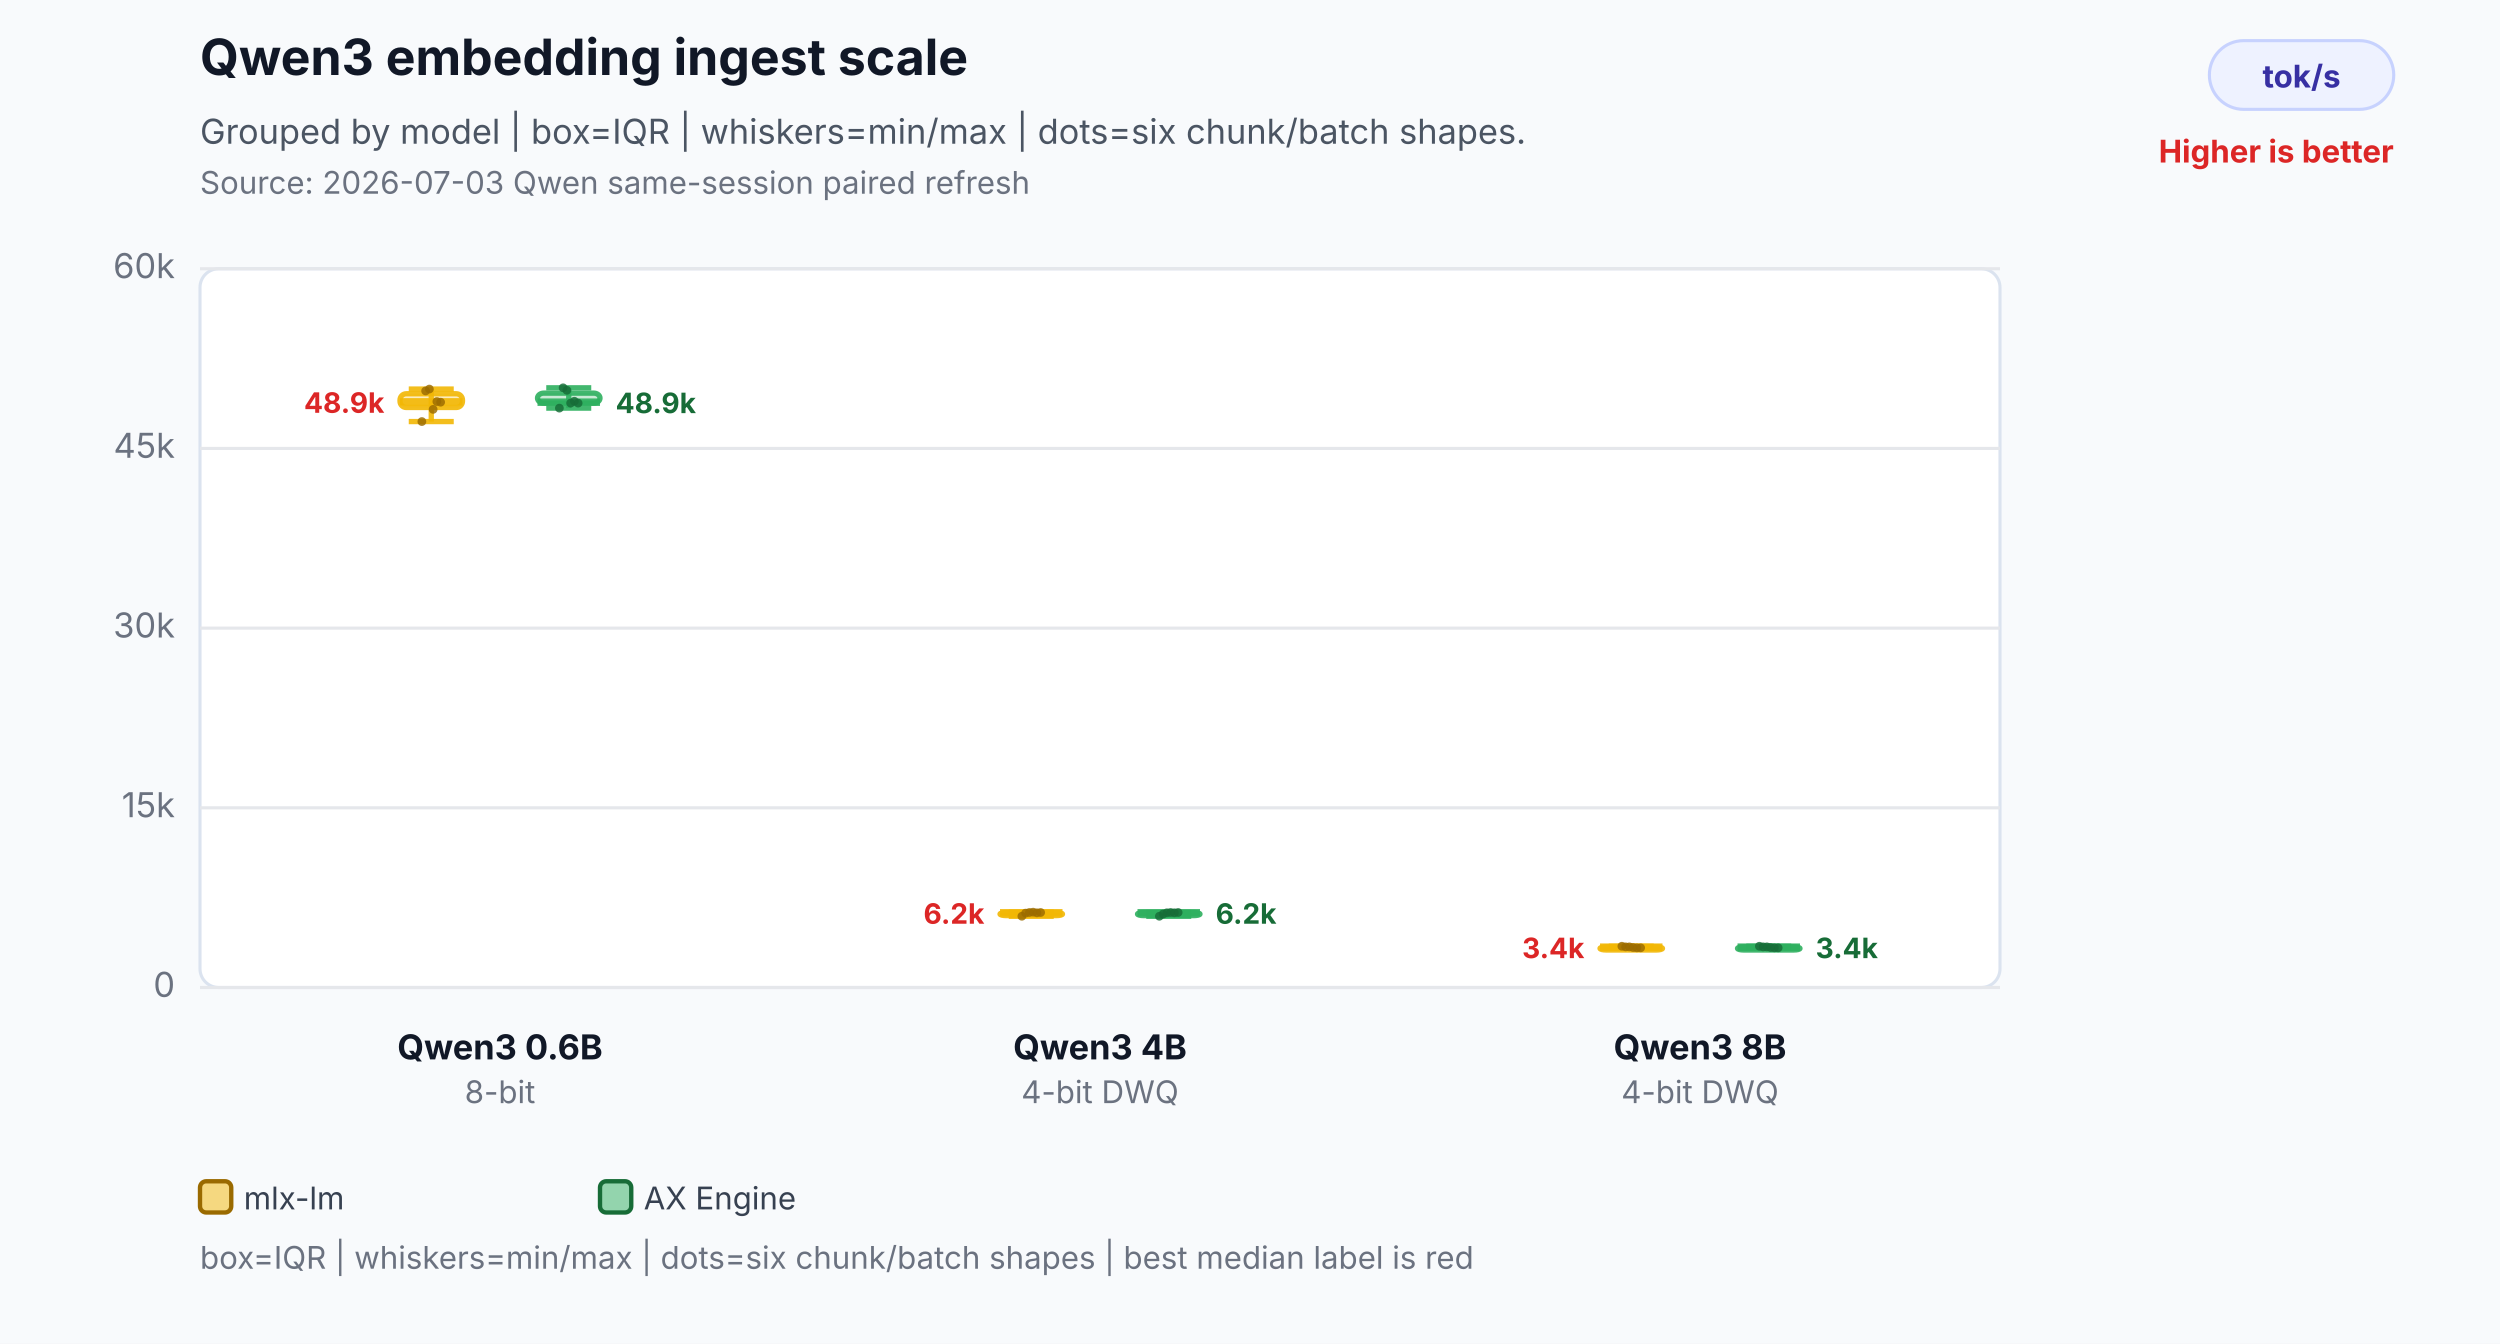
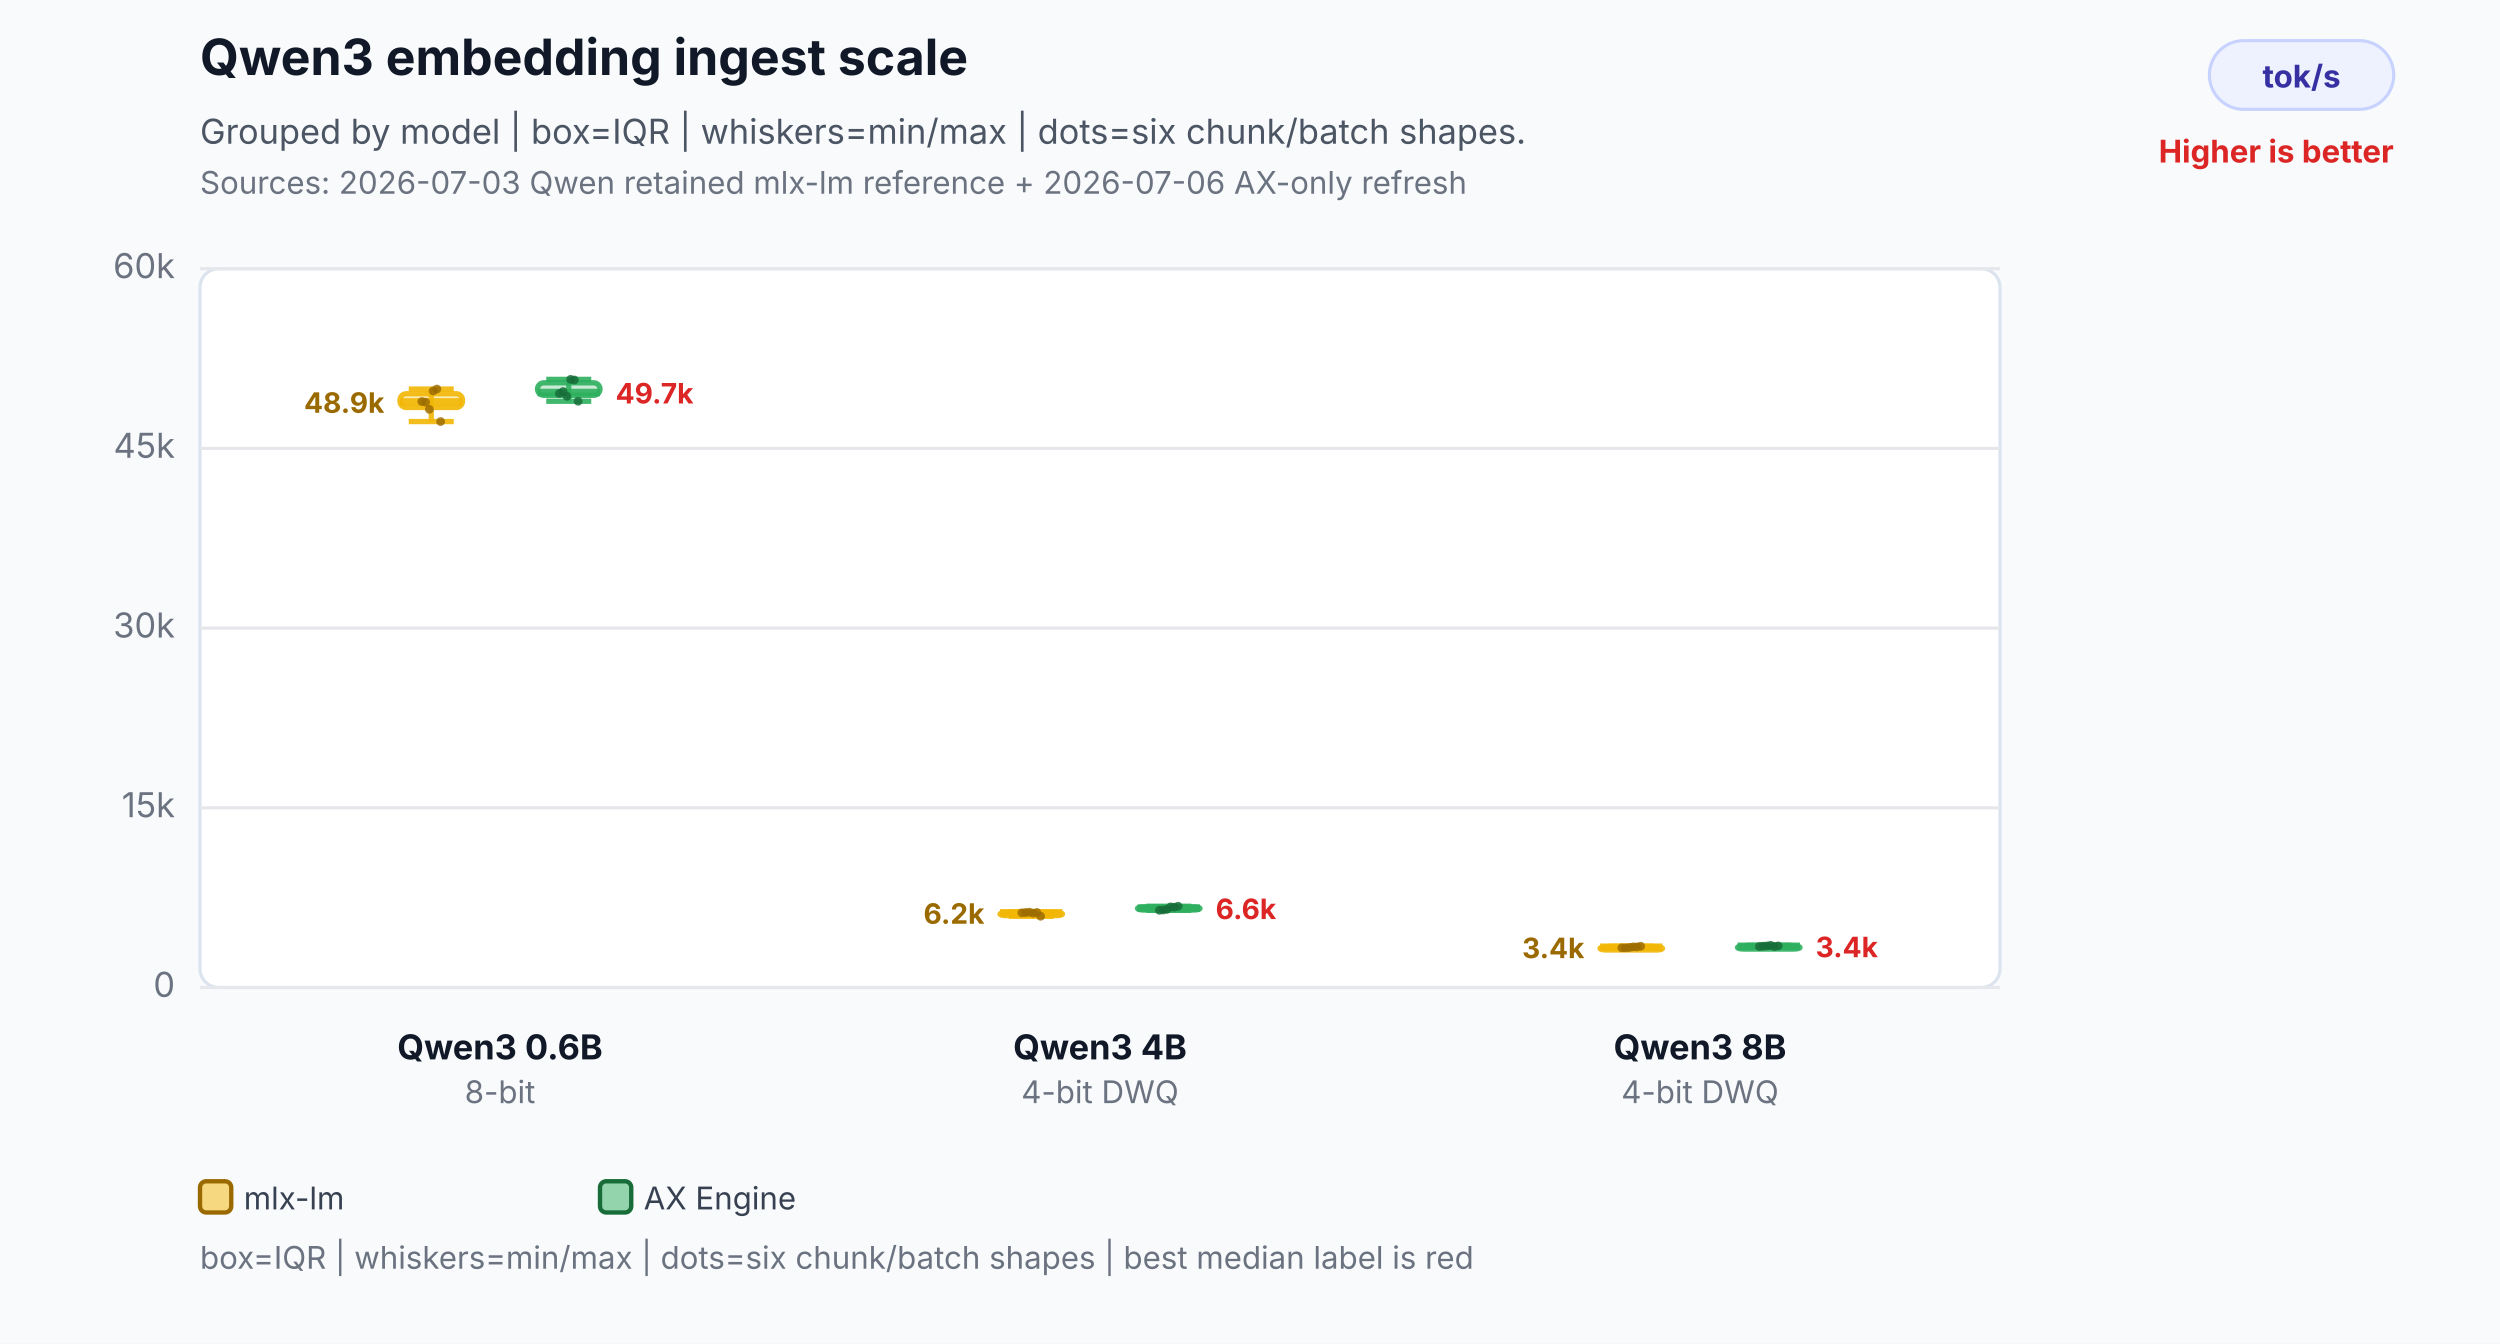
<svg xmlns="http://www.w3.org/2000/svg" width="800" height="430" viewBox="0 0 800 430" role="img" aria-labelledby="title desc">
  <rect width="800" height="430" fill="#f8fafc" />
  <text x="64" y="24" font-family="Inter,Segoe UI,Arial,sans-serif" font-size="16" font-weight="700" fill="#111827">Qwen3 embedding ingest scale</text>
  <text x="64" y="46" font-family="Inter,Segoe UI,Arial,sans-serif" font-size="11" fill="#4b5563">Grouped by model | box=IQR | whiskers=min/max | dots=six chunk/batch shapes.</text>
-   <text x="64" y="62" font-family="Inter,Segoe UI,Arial,sans-serif" font-size="10" fill="#6b7280">Source: 2026-07-03 Qwen same-session paired refresh</text>
+   <text x="64" y="62" font-family="Inter,Segoe UI,Arial,sans-serif" font-size="10" fill="#6b7280">Sources: 2026-07-03 Qwen retained mlx-lm reference + 2026-07-06 AX-only refresh</text>
  <rect x="707" y="13" width="59" height="22" rx="11" fill="#eef2ff" stroke="#c7d2fe" />
  <text x="736.5" y="28" text-anchor="middle" font-family="Inter,Segoe UI,Arial,sans-serif" font-size="10" font-weight="700" fill="#3730a3">tok/s</text>
  <text x="766" y="52" text-anchor="end" font-family="Inter,Segoe UI,Arial,sans-serif" font-size="10" font-weight="700" fill="#dc2626">Higher is better</text>
  <rect x="64" y="86" width="576" height="230" rx="6" fill="#ffffff" stroke="#dbe3ef" />
  <line x1="64" y1="316.0" x2="640" y2="316.0" stroke="#e5e7eb" stroke-width="1" />
  <text x="56" y="319.0" text-anchor="end" font-family="Inter,Segoe UI,Arial,sans-serif" font-size="11" fill="#6b7280">0</text>
  <line x1="64" y1="258.5" x2="640" y2="258.5" stroke="#e5e7eb" stroke-width="1" />
  <text x="56" y="261.5" text-anchor="end" font-family="Inter,Segoe UI,Arial,sans-serif" font-size="11" fill="#6b7280">15k</text>
  <line x1="64" y1="201.0" x2="640" y2="201.0" stroke="#e5e7eb" stroke-width="1" />
  <text x="56" y="204.0" text-anchor="end" font-family="Inter,Segoe UI,Arial,sans-serif" font-size="11" fill="#6b7280">30k</text>
  <line x1="64" y1="143.5" x2="640" y2="143.5" stroke="#e5e7eb" stroke-width="1" />
  <text x="56" y="146.5" text-anchor="end" font-family="Inter,Segoe UI,Arial,sans-serif" font-size="11" fill="#6b7280">45k</text>
  <line x1="64" y1="86.0" x2="640" y2="86.0" stroke="#e5e7eb" stroke-width="1" />
  <text x="56" y="89.0" text-anchor="end" font-family="Inter,Segoe UI,Arial,sans-serif" font-size="11" fill="#6b7280">60k</text>
  <line x1="138" y1="124.5" x2="138" y2="134.9" stroke="#f2b705" stroke-opacity="0.9" stroke-width="1.7" />
  <line x1="130.8" y1="124.5" x2="145.2" y2="124.5" stroke="#f2b705" stroke-opacity="0.9" stroke-width="1.7" />
  <line x1="130.8" y1="134.9" x2="145.2" y2="134.9" stroke="#f2b705" stroke-opacity="0.9" stroke-width="1.7" />
  <rect x="128" y="126.0" width="20" height="4.4" rx="2" fill="#f2b705" fill-opacity="0.26" stroke="#f2b705" stroke-opacity="0.9" stroke-width="1.7" />
  <line x1="128" y1="128.6" x2="148" y2="128.6" stroke="#f2b705" stroke-opacity="0.9" stroke-width="2.4" />
-   <text x="123" y="132.1" text-anchor="end" font-family="Inter,Segoe UI,Arial,sans-serif" font-size="9" font-weight="700" fill="#dc2626" stroke="#ffffff" stroke-width="3" paint-order="stroke">48.9k</text>
-   <circle cx="135" cy="134.9" r="1.4" fill="#9a6a00" fill-opacity="0.82" />
-   <circle cx="136.2" cy="125.1" r="1.4" fill="#9a6a00" fill-opacity="0.82" />
-   <circle cx="137.4" cy="124.5" r="1.4" fill="#9a6a00" fill-opacity="0.82" />
-   <circle cx="138.6" cy="131.0" r="1.4" fill="#9a6a00" fill-opacity="0.82" />
-   <circle cx="139.8" cy="128.5" r="1.4" fill="#9a6a00" fill-opacity="0.82" />
-   <circle cx="141" cy="128.7" r="1.4" fill="#9a6a00" fill-opacity="0.82" />
-   <line x1="182" y1="124.1" x2="182" y2="130.6" stroke="#2eaf5f" stroke-opacity="0.9" stroke-width="1.7" />
-   <line x1="174.8" y1="124.1" x2="189.2" y2="124.1" stroke="#2eaf5f" stroke-opacity="0.9" stroke-width="1.7" />
-   <line x1="174.8" y1="130.6" x2="189.2" y2="130.6" stroke="#2eaf5f" stroke-opacity="0.9" stroke-width="1.7" />
-   <rect x="172" y="125.8" width="20" height="3.2" rx="2" fill="#2eaf5f" fill-opacity="0.26" stroke="#2eaf5f" stroke-opacity="0.9" stroke-width="1.7" />
-   <line x1="172" y1="128.7" x2="192" y2="128.7" stroke="#2eaf5f" stroke-opacity="0.9" stroke-width="2.4" />
-   <text x="197" y="132.2" text-anchor="start" font-family="Inter,Segoe UI,Arial,sans-serif" font-size="9" font-weight="700" fill="#176c37" stroke="#ffffff" stroke-width="3" paint-order="stroke">48.9k</text>
-   <circle cx="179" cy="130.6" r="1.4" fill="#176c37" fill-opacity="0.82" />
-   <circle cx="180.2" cy="124.1" r="1.4" fill="#176c37" fill-opacity="0.82" />
-   <circle cx="181.4" cy="124.9" r="1.4" fill="#176c37" fill-opacity="0.82" />
-   <circle cx="182.6" cy="129.0" r="1.4" fill="#176c37" fill-opacity="0.82" />
-   <circle cx="183.8" cy="128.4" r="1.4" fill="#176c37" fill-opacity="0.82" />
-   <circle cx="185" cy="129.0" r="1.4" fill="#176c37" fill-opacity="0.82" />
+   <text x="123" y="132.1" text-anchor="end" font-family="Inter,Segoe UI,Arial,sans-serif" font-size="9" font-weight="700" fill="#9a6a00" stroke="#ffffff" stroke-width="3" paint-order="stroke">48.9k</text>
+   <circle cx="135" cy="128.5" r="1.4" fill="#9a6a00" fill-opacity="0.82" />
+   <circle cx="136.2" cy="128.7" r="1.4" fill="#9a6a00" fill-opacity="0.82" />
+   <circle cx="137.4" cy="131.0" r="1.4" fill="#9a6a00" fill-opacity="0.82" />
+   <circle cx="138.6" cy="125.1" r="1.4" fill="#9a6a00" fill-opacity="0.82" />
+   <circle cx="139.8" cy="124.5" r="1.4" fill="#9a6a00" fill-opacity="0.82" />
+   <circle cx="141" cy="134.9" r="1.4" fill="#9a6a00" fill-opacity="0.82" />
+   <line x1="182" y1="121.4" x2="182" y2="128.4" stroke="#2eaf5f" stroke-opacity="0.9" stroke-width="1.7" />
+   <line x1="174.8" y1="121.4" x2="189.2" y2="121.4" stroke="#2eaf5f" stroke-opacity="0.9" stroke-width="1.7" />
+   <line x1="174.8" y1="128.4" x2="189.2" y2="128.4" stroke="#2eaf5f" stroke-opacity="0.9" stroke-width="1.7" />
+   <rect x="172" y="122.5" width="20" height="4.0" rx="2" fill="#2eaf5f" fill-opacity="0.26" stroke="#2eaf5f" stroke-opacity="0.9" stroke-width="1.7" />
+   <line x1="172" y1="125.6" x2="192" y2="125.6" stroke="#2eaf5f" stroke-opacity="0.9" stroke-width="2.4" />
+   <text x="197" y="129.1" text-anchor="start" font-family="Inter,Segoe UI,Arial,sans-serif" font-size="9" font-weight="700" fill="#dc2626" stroke="#ffffff" stroke-width="3" paint-order="stroke">49.7k</text>
+   <circle cx="179" cy="125.9" r="1.4" fill="#176c37" fill-opacity="0.82" />
+   <circle cx="180.2" cy="125.3" r="1.4" fill="#176c37" fill-opacity="0.82" />
+   <circle cx="181.4" cy="126.8" r="1.4" fill="#176c37" fill-opacity="0.82" />
+   <circle cx="182.6" cy="121.4" r="1.4" fill="#176c37" fill-opacity="0.82" />
+   <circle cx="183.8" cy="121.6" r="1.4" fill="#176c37" fill-opacity="0.82" />
+   <circle cx="185" cy="128.4" r="1.4" fill="#176c37" fill-opacity="0.82" />
  <text x="160" y="339" text-anchor="middle" font-family="Inter,Segoe UI,Arial,sans-serif" font-size="11" font-weight="700" fill="#111827">Qwen3 0.6B</text>
  <text x="160" y="353" text-anchor="middle" font-family="Inter,Segoe UI,Arial,sans-serif" font-size="10" fill="#6b7280">8-bit</text>
  <line x1="330" y1="291.9" x2="330" y2="293.2" stroke="#f2b705" stroke-opacity="0.9" stroke-width="1.7" />
  <line x1="322.8" y1="291.9" x2="337.2" y2="291.9" stroke="#f2b705" stroke-opacity="0.9" stroke-width="1.7" />
  <line x1="322.8" y1="293.2" x2="337.2" y2="293.2" stroke="#f2b705" stroke-opacity="0.9" stroke-width="1.7" />
  <rect x="320" y="292.0" width="20" height="1.0" rx="2" fill="#f2b705" fill-opacity="0.26" stroke="#f2b705" stroke-opacity="0.9" stroke-width="1.7" />
  <line x1="320" y1="292.1" x2="340" y2="292.1" stroke="#f2b705" stroke-opacity="0.9" stroke-width="2.4" />
-   <text x="315" y="295.6" text-anchor="end" font-family="Inter,Segoe UI,Arial,sans-serif" font-size="9" font-weight="700" fill="#dc2626" stroke="#ffffff" stroke-width="3" paint-order="stroke">6.2k</text>
-   <circle cx="327" cy="293.2" r="1.4" fill="#9a6a00" fill-opacity="0.82" />
-   <circle cx="328.2" cy="292.2" r="1.4" fill="#9a6a00" fill-opacity="0.82" />
-   <circle cx="329.4" cy="292.0" r="1.4" fill="#9a6a00" fill-opacity="0.82" />
-   <circle cx="330.6" cy="291.9" r="1.4" fill="#9a6a00" fill-opacity="0.82" />
-   <circle cx="331.8" cy="292.1" r="1.4" fill="#9a6a00" fill-opacity="0.82" />
-   <circle cx="333" cy="292.0" r="1.4" fill="#9a6a00" fill-opacity="0.82" />
-   <line x1="374" y1="292.0" x2="374" y2="293.2" stroke="#2eaf5f" stroke-opacity="0.9" stroke-width="1.7" />
-   <line x1="366.8" y1="292.0" x2="381.2" y2="292.0" stroke="#2eaf5f" stroke-opacity="0.9" stroke-width="1.7" />
-   <line x1="366.8" y1="293.2" x2="381.2" y2="293.2" stroke="#2eaf5f" stroke-opacity="0.9" stroke-width="1.7" />
-   <rect x="364" y="292.0" width="20" height="1.0" rx="2" fill="#2eaf5f" fill-opacity="0.26" stroke="#2eaf5f" stroke-opacity="0.9" stroke-width="1.7" />
-   <line x1="364" y1="292.1" x2="384" y2="292.1" stroke="#2eaf5f" stroke-opacity="0.9" stroke-width="2.4" />
-   <text x="389" y="295.6" text-anchor="start" font-family="Inter,Segoe UI,Arial,sans-serif" font-size="9" font-weight="700" fill="#176c37" stroke="#ffffff" stroke-width="3" paint-order="stroke">6.2k</text>
-   <circle cx="371" cy="293.2" r="1.4" fill="#176c37" fill-opacity="0.82" />
-   <circle cx="372.2" cy="292.5" r="1.4" fill="#176c37" fill-opacity="0.82" />
-   <circle cx="373.4" cy="292.1" r="1.4" fill="#176c37" fill-opacity="0.82" />
-   <circle cx="374.6" cy="292.0" r="1.4" fill="#176c37" fill-opacity="0.82" />
-   <circle cx="375.8" cy="292.1" r="1.4" fill="#176c37" fill-opacity="0.82" />
-   <circle cx="377" cy="292.0" r="1.4" fill="#176c37" fill-opacity="0.82" />
+   <text x="315" y="295.6" text-anchor="end" font-family="Inter,Segoe UI,Arial,sans-serif" font-size="9" font-weight="700" fill="#9a6a00" stroke="#ffffff" stroke-width="3" paint-order="stroke">6.2k</text>
+   <circle cx="327" cy="292.1" r="1.4" fill="#9a6a00" fill-opacity="0.82" />
+   <circle cx="328.2" cy="292.0" r="1.4" fill="#9a6a00" fill-opacity="0.82" />
+   <circle cx="329.4" cy="291.9" r="1.4" fill="#9a6a00" fill-opacity="0.82" />
+   <circle cx="330.6" cy="292.2" r="1.4" fill="#9a6a00" fill-opacity="0.82" />
+   <circle cx="331.8" cy="292.0" r="1.4" fill="#9a6a00" fill-opacity="0.82" />
+   <circle cx="333" cy="293.2" r="1.4" fill="#9a6a00" fill-opacity="0.82" />
+   <line x1="374" y1="290.0" x2="374" y2="291.3" stroke="#2eaf5f" stroke-opacity="0.9" stroke-width="1.7" />
+   <line x1="366.8" y1="290.0" x2="381.2" y2="290.0" stroke="#2eaf5f" stroke-opacity="0.9" stroke-width="1.7" />
+   <line x1="366.8" y1="291.3" x2="381.2" y2="291.3" stroke="#2eaf5f" stroke-opacity="0.9" stroke-width="1.7" />
+   <rect x="364" y="290.2" width="20" height="1.0" rx="2" fill="#2eaf5f" fill-opacity="0.26" stroke="#2eaf5f" stroke-opacity="0.9" stroke-width="1.7" />
+   <line x1="364" y1="290.6" x2="384" y2="290.6" stroke="#2eaf5f" stroke-opacity="0.9" stroke-width="2.4" />
+   <text x="389" y="294.1" text-anchor="start" font-family="Inter,Segoe UI,Arial,sans-serif" font-size="9" font-weight="700" fill="#dc2626" stroke="#ffffff" stroke-width="3" paint-order="stroke">6.6k</text>
+   <circle cx="371" cy="291.3" r="1.4" fill="#176c37" fill-opacity="0.82" />
+   <circle cx="372.2" cy="291.2" r="1.4" fill="#176c37" fill-opacity="0.82" />
+   <circle cx="373.4" cy="291.0" r="1.4" fill="#176c37" fill-opacity="0.82" />
+   <circle cx="374.6" cy="290.2" r="1.4" fill="#176c37" fill-opacity="0.82" />
+   <circle cx="375.8" cy="290.3" r="1.4" fill="#176c37" fill-opacity="0.82" />
+   <circle cx="377" cy="290.0" r="1.4" fill="#176c37" fill-opacity="0.82" />
  <text x="352" y="339" text-anchor="middle" font-family="Inter,Segoe UI,Arial,sans-serif" font-size="11" font-weight="700" fill="#111827">Qwen3 4B</text>
  <text x="352" y="353" text-anchor="middle" font-family="Inter,Segoe UI,Arial,sans-serif" font-size="10" fill="#6b7280">4-bit DWQ</text>
  <line x1="522" y1="302.8" x2="522" y2="303.3" stroke="#f2b705" stroke-opacity="0.9" stroke-width="1.7" />
  <line x1="514.8" y1="302.8" x2="529.2" y2="302.8" stroke="#f2b705" stroke-opacity="0.9" stroke-width="1.7" />
  <line x1="514.8" y1="303.3" x2="529.2" y2="303.3" stroke="#f2b705" stroke-opacity="0.9" stroke-width="1.7" />
  <rect x="512" y="303.0" width="20" height="1.0" rx="2" fill="#f2b705" fill-opacity="0.26" stroke="#f2b705" stroke-opacity="0.9" stroke-width="1.7" />
  <line x1="512" y1="303.1" x2="532" y2="303.1" stroke="#f2b705" stroke-opacity="0.9" stroke-width="2.4" />
-   <text x="507" y="306.6" text-anchor="end" font-family="Inter,Segoe UI,Arial,sans-serif" font-size="9" font-weight="700" fill="#dc2626" stroke="#ffffff" stroke-width="3" paint-order="stroke">3.4k</text>
-   <circle cx="519" cy="302.8" r="1.4" fill="#9a6a00" fill-opacity="0.82" />
-   <circle cx="520.2" cy="303.0" r="1.4" fill="#9a6a00" fill-opacity="0.82" />
-   <circle cx="521.4" cy="303.0" r="1.4" fill="#9a6a00" fill-opacity="0.82" />
-   <circle cx="522.6" cy="303.2" r="1.4" fill="#9a6a00" fill-opacity="0.82" />
-   <circle cx="523.8" cy="303.3" r="1.4" fill="#9a6a00" fill-opacity="0.82" />
-   <circle cx="525" cy="303.3" r="1.4" fill="#9a6a00" fill-opacity="0.82" />
-   <line x1="566" y1="302.8" x2="566" y2="303.3" stroke="#2eaf5f" stroke-opacity="0.9" stroke-width="1.7" />
-   <line x1="558.8" y1="302.8" x2="573.2" y2="302.8" stroke="#2eaf5f" stroke-opacity="0.9" stroke-width="1.7" />
-   <line x1="558.8" y1="303.3" x2="573.2" y2="303.3" stroke="#2eaf5f" stroke-opacity="0.9" stroke-width="1.7" />
-   <rect x="556" y="303.0" width="20" height="1.0" rx="2" fill="#2eaf5f" fill-opacity="0.26" stroke="#2eaf5f" stroke-opacity="0.9" stroke-width="1.7" />
-   <line x1="556" y1="303.1" x2="576" y2="303.1" stroke="#2eaf5f" stroke-opacity="0.9" stroke-width="2.4" />
-   <text x="581" y="306.6" text-anchor="start" font-family="Inter,Segoe UI,Arial,sans-serif" font-size="9" font-weight="700" fill="#176c37" stroke="#ffffff" stroke-width="3" paint-order="stroke">3.4k</text>
-   <circle cx="563" cy="302.8" r="1.4" fill="#176c37" fill-opacity="0.82" />
-   <circle cx="564.2" cy="303.0" r="1.4" fill="#176c37" fill-opacity="0.82" />
-   <circle cx="565.4" cy="303.0" r="1.4" fill="#176c37" fill-opacity="0.82" />
-   <circle cx="566.6" cy="303.2" r="1.4" fill="#176c37" fill-opacity="0.82" />
-   <circle cx="567.8" cy="303.3" r="1.4" fill="#176c37" fill-opacity="0.82" />
-   <circle cx="569" cy="303.3" r="1.4" fill="#176c37" fill-opacity="0.82" />
+   <text x="507" y="306.6" text-anchor="end" font-family="Inter,Segoe UI,Arial,sans-serif" font-size="9" font-weight="700" fill="#9a6a00" stroke="#ffffff" stroke-width="3" paint-order="stroke">3.4k</text>
+   <circle cx="519" cy="303.3" r="1.4" fill="#9a6a00" fill-opacity="0.82" />
+   <circle cx="520.2" cy="303.3" r="1.4" fill="#9a6a00" fill-opacity="0.82" />
+   <circle cx="521.4" cy="303.2" r="1.4" fill="#9a6a00" fill-opacity="0.82" />
+   <circle cx="522.6" cy="303.0" r="1.4" fill="#9a6a00" fill-opacity="0.82" />
+   <circle cx="523.8" cy="303.0" r="1.4" fill="#9a6a00" fill-opacity="0.82" />
+   <circle cx="525" cy="302.8" r="1.4" fill="#9a6a00" fill-opacity="0.82" />
+   <line x1="566" y1="302.5" x2="566" y2="302.9" stroke="#2eaf5f" stroke-opacity="0.9" stroke-width="1.7" />
+   <line x1="558.8" y1="302.5" x2="573.2" y2="302.5" stroke="#2eaf5f" stroke-opacity="0.9" stroke-width="1.7" />
+   <line x1="558.8" y1="302.9" x2="573.2" y2="302.9" stroke="#2eaf5f" stroke-opacity="0.9" stroke-width="1.7" />
+   <rect x="556" y="302.7" width="20" height="1.0" rx="2" fill="#2eaf5f" fill-opacity="0.26" stroke="#2eaf5f" stroke-opacity="0.9" stroke-width="1.7" />
+   <line x1="556" y1="302.8" x2="576" y2="302.8" stroke="#2eaf5f" stroke-opacity="0.9" stroke-width="2.4" />
+   <text x="581" y="306.3" text-anchor="start" font-family="Inter,Segoe UI,Arial,sans-serif" font-size="9" font-weight="700" fill="#dc2626" stroke="#ffffff" stroke-width="3" paint-order="stroke">3.4k</text>
+   <circle cx="563" cy="302.9" r="1.4" fill="#176c37" fill-opacity="0.82" />
+   <circle cx="564.2" cy="302.8" r="1.4" fill="#176c37" fill-opacity="0.82" />
+   <circle cx="565.4" cy="302.7" r="1.4" fill="#176c37" fill-opacity="0.82" />
+   <circle cx="566.6" cy="302.5" r="1.4" fill="#176c37" fill-opacity="0.82" />
+   <circle cx="567.8" cy="302.9" r="1.4" fill="#176c37" fill-opacity="0.82" />
+   <circle cx="569" cy="302.7" r="1.4" fill="#176c37" fill-opacity="0.82" />
  <text x="544" y="339" text-anchor="middle" font-family="Inter,Segoe UI,Arial,sans-serif" font-size="11" font-weight="700" fill="#111827">Qwen3 8B</text>
  <text x="544" y="353" text-anchor="middle" font-family="Inter,Segoe UI,Arial,sans-serif" font-size="10" fill="#6b7280">4-bit DWQ</text>
  <rect x="64" y="378" width="10" height="10" rx="2" fill="#f2b705" fill-opacity="0.5" stroke="#9a6a00" stroke-width="1.4" />
  <text x="78" y="387" font-family="Inter,Segoe UI,Arial,sans-serif" font-size="10" fill="#374151">mlx-lm</text>
  <rect x="192" y="378" width="10" height="10" rx="2" fill="#2eaf5f" fill-opacity="0.5" stroke="#176c37" stroke-width="1.4" />
  <text x="206" y="387" font-family="Inter,Segoe UI,Arial,sans-serif" font-size="10" fill="#374151">AX Engine</text>
  <text x="64" y="406" font-family="Inter,Segoe UI,Arial,sans-serif" font-size="10" fill="#6b7280">box=IQR | whiskers=min/max | dots=six chunk/batch shapes | best median label is red</text>
</svg>
